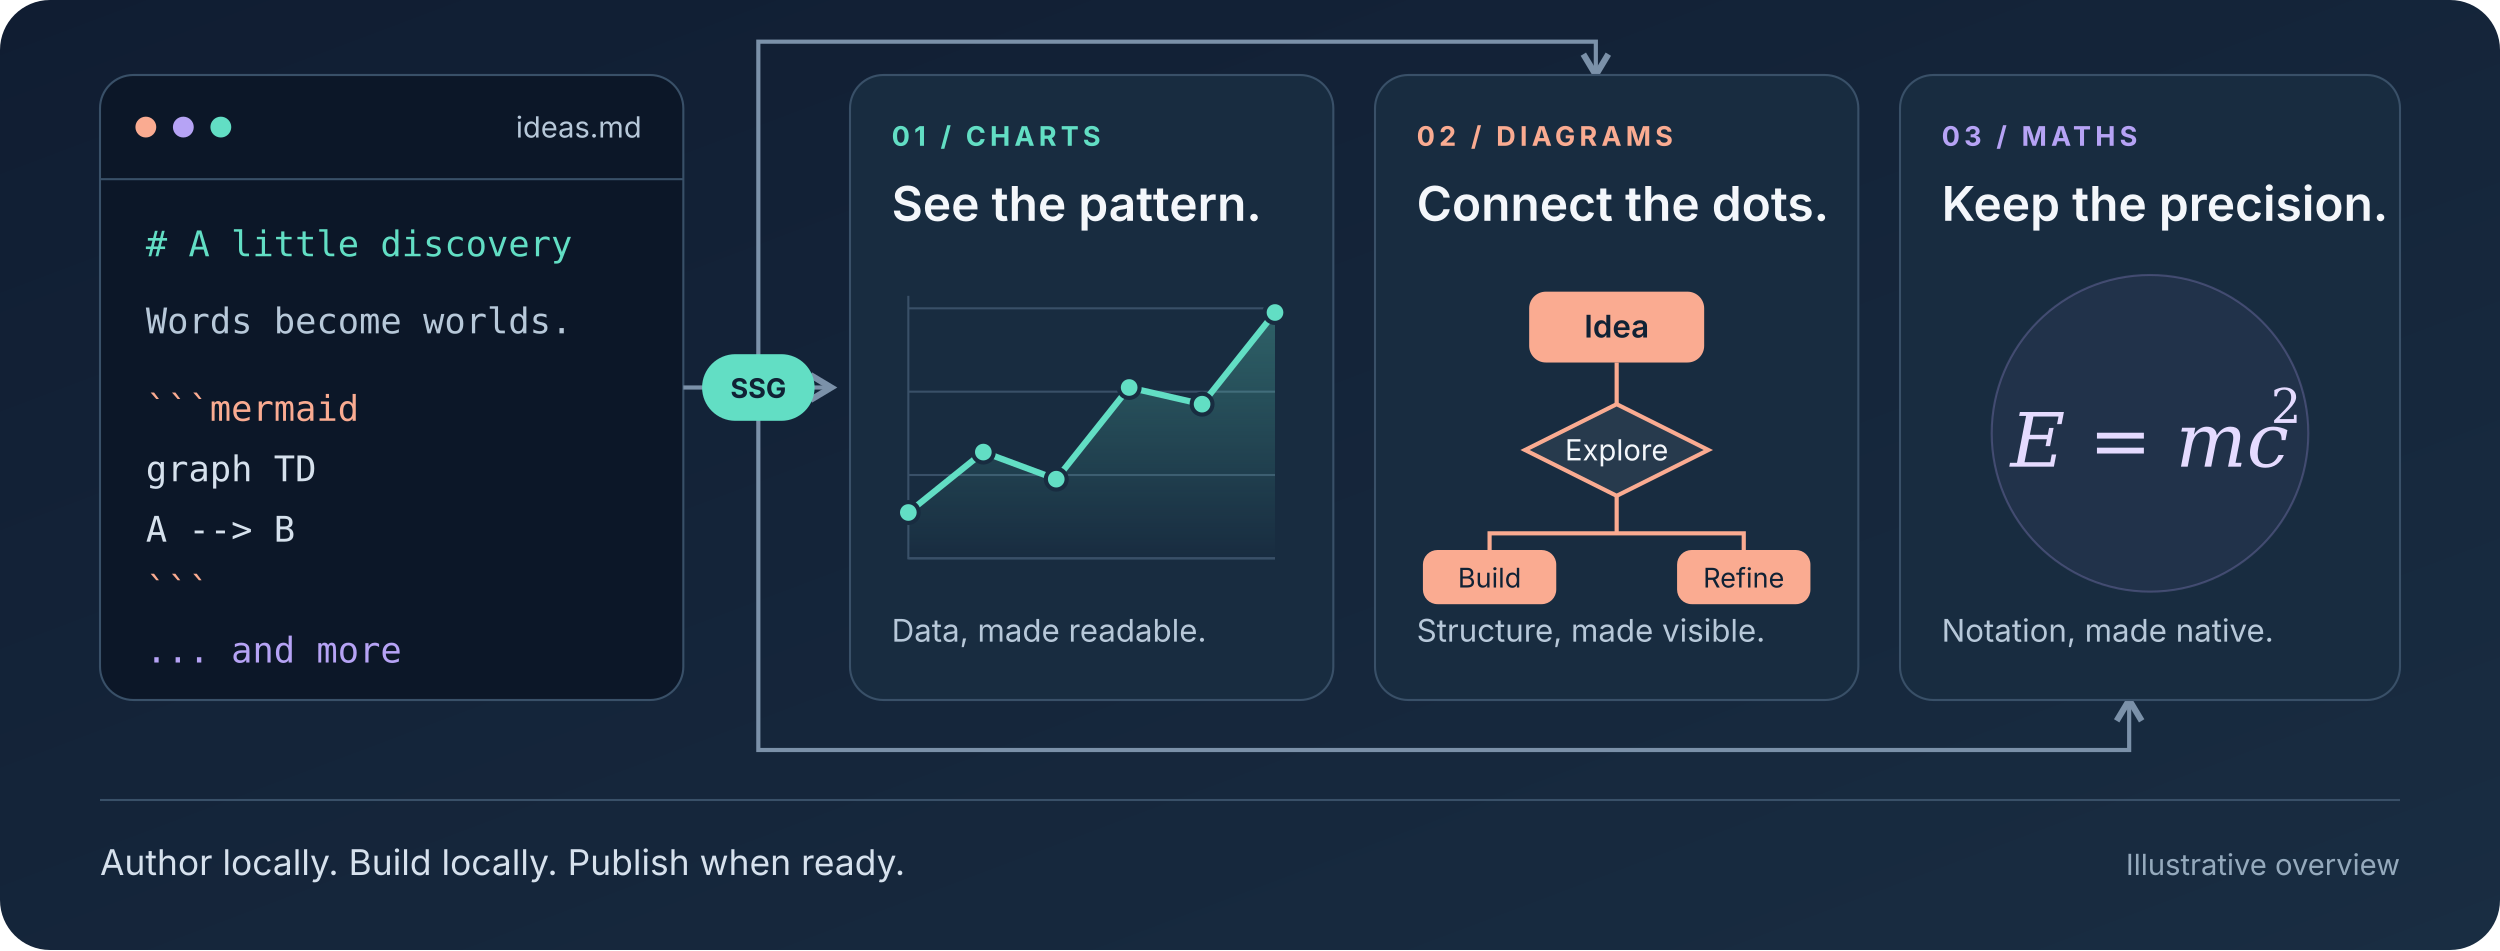
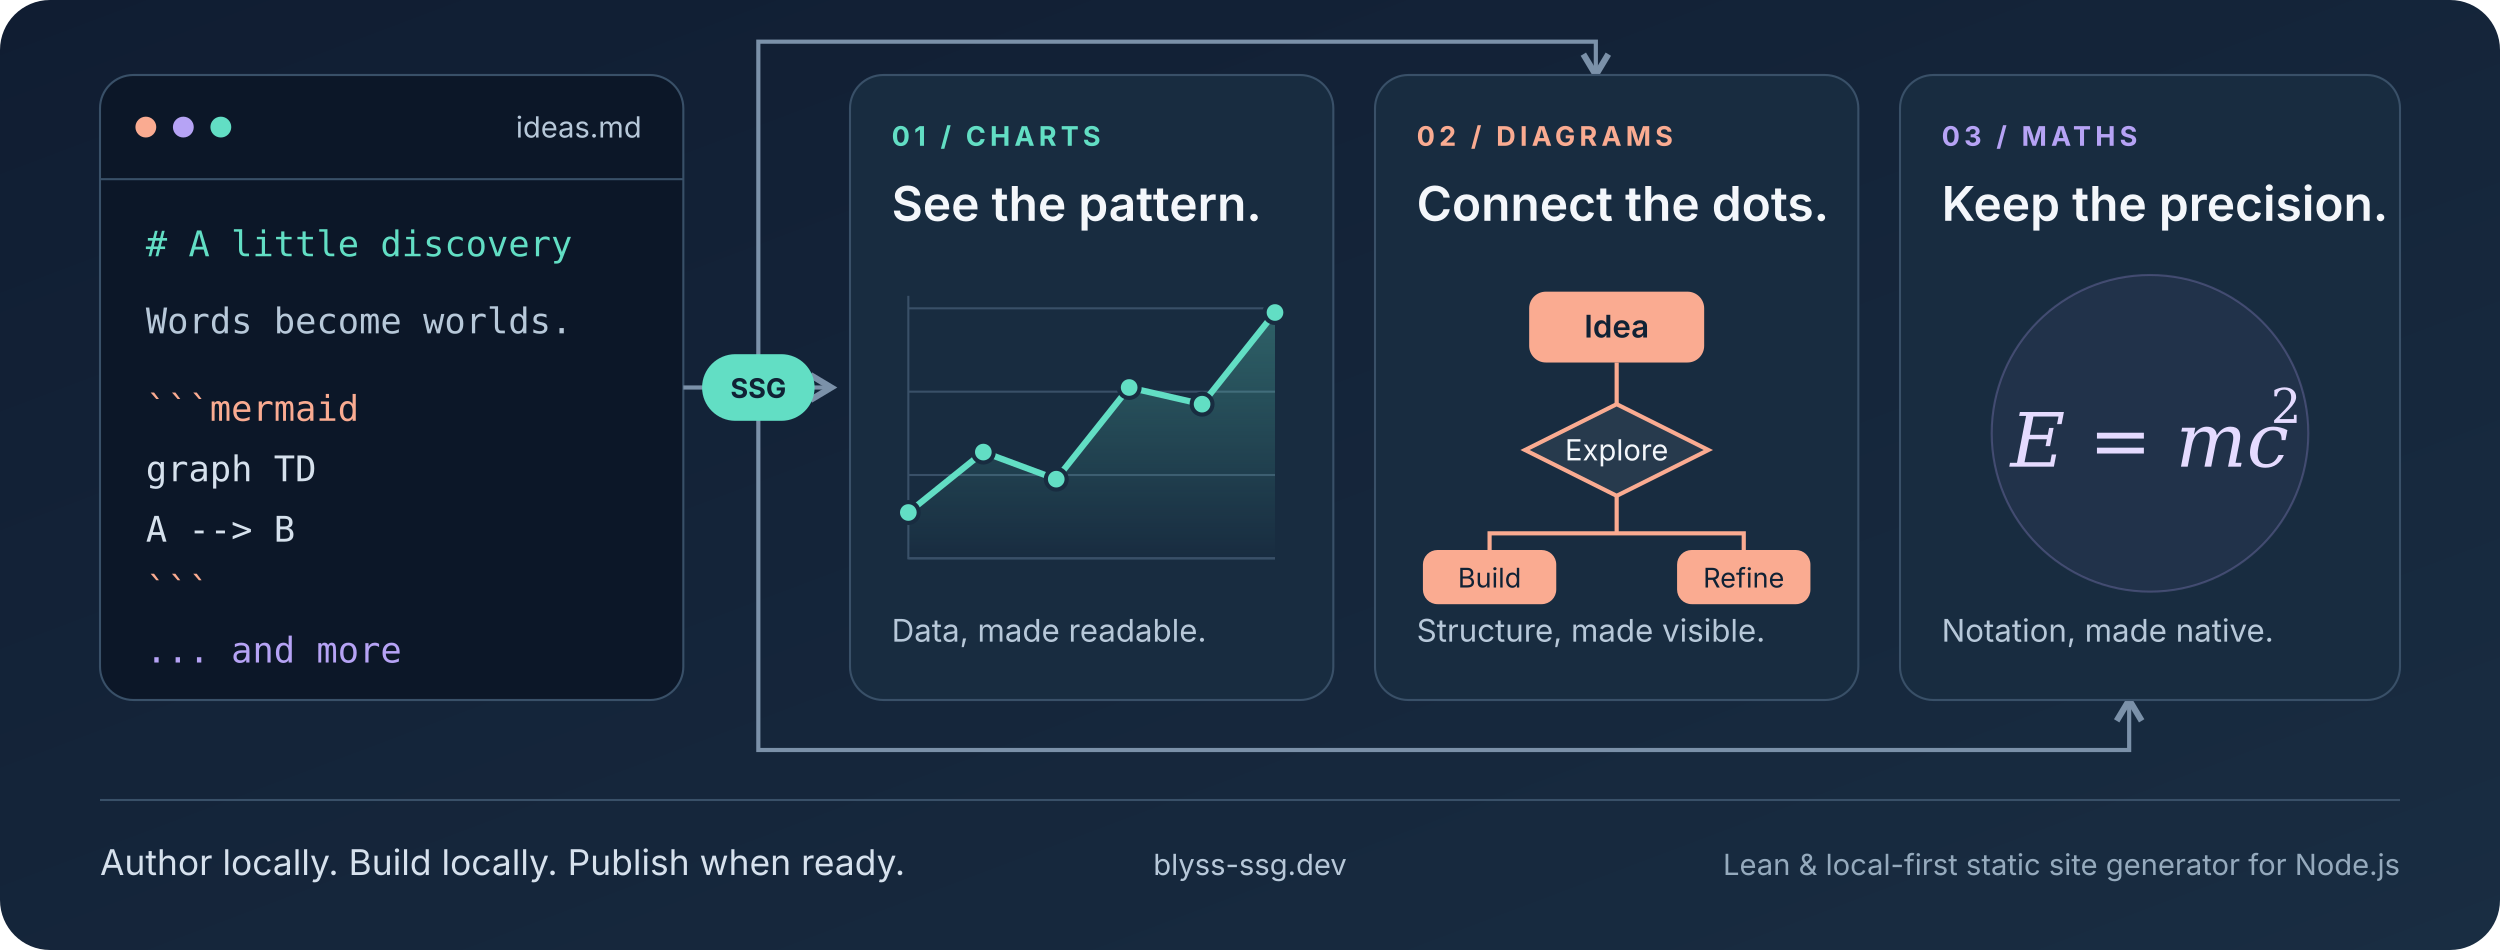
<svg xmlns="http://www.w3.org/2000/svg" width="1200" height="456" viewBox="0 184 1200 456" role="img" aria-labelledby="title description">
  <defs>
    <linearGradient id="background" x2="1" y2="1">
      <stop stop-color="#101d32" />
      <stop offset="1" stop-color="#192d42" />
    </linearGradient>
    <linearGradient id="chart" x2="0" y2="1">
      <stop stop-color="#62dec4" stop-opacity=".3" />
      <stop offset="1" stop-color="#62dec4" stop-opacity="0" />
    </linearGradient>
    <marker id="arrow" markerWidth="8" markerHeight="8" refX="6" refY="4" orient="auto">
      <path d="M1 1 6 4 1 7" fill="none" stroke="#7b91a9" stroke-width="1.5" />
    </marker>
  </defs>
  <rect y="184" width="1200" height="456" rx="24" fill="url(#background)" />
  <g font-family="system-ui, -apple-system, 'Segoe UI', sans-serif">
    <rect x="48" y="220" width="280" height="300" rx="16" fill="#0c1728" stroke="#395068" />
    <path d="M48 270H328" stroke="#395068" />
    <circle cx="70" cy="245" r="5" fill="#faab91" />
    <circle cx="88" cy="245" r="5" fill="#b6a3f5" />
    <circle cx="106" cy="245" r="5" fill="#62dec4" />
    <text x="308" y="250" text-anchor="end" fill="#b7c8d9" font-size="14">ideas.md</text>
    <g font-family="'DejaVu Sans Mono', monospace" font-size="17">
      <text x="70" y="307" fill="#62dec4"># A little discovery</text>
      <text x="70" y="344" fill="#b7c8d9">Words become worlds.</text>
      <text x="70" y="386" fill="#faab91">```mermaid</text>
      <text x="70" y="415" fill="#d6e1ed">graph TD</text>
      <text x="70" y="444" fill="#d6e1ed">  A --&gt; B</text>
      <text x="70" y="473" fill="#faab91">```</text>
      <text x="70" y="502" fill="#b6a3f5">... and more</text>
    </g>
    <g fill="none" stroke="#7b91a9" stroke-width="2" marker-end="url(#arrow)">
      <path d="M328 370H399" />
      <path d="M364 370V204H766V220" />
      <path d="M364 370V544H1022V520" />
    </g>
    <rect x="337" y="354" width="54" height="32" rx="16" fill="#62dec4" />
    <text x="364" y="375" text-anchor="middle" fill="#102235" font-size="13" font-weight="700">SSG</text>
    <rect x="408" y="220" width="232" height="300" rx="16" fill="#182c40" stroke="#395068" />
    <text x="428" y="254" fill="#62dec4" font-size="13" font-weight="700" letter-spacing="2">01 / CHARTS</text>
    <text x="428" y="290" fill="#f4f7fb" font-size="23" font-weight="600">See the pattern.</text>
    <g stroke="#395068" fill="none">
      <path d="M436 332H612M436 372H612M436 412H612M436 452H612" />
      <path d="M436 326V452H612" />
    </g>
    <path d="M436 430 472 401 507 414 542 370 577 378 612 334V452H436Z" fill="url(#chart)" />
    <path d="M436 430 472 401 507 414 542 370 577 378 612 334" fill="none" stroke="#62dec4" stroke-width="3" stroke-linejoin="round" />
    <g fill="#62dec4" stroke="#182c40" stroke-width="2">
      <circle cx="436" cy="430" r="5" />
      <circle cx="472" cy="401" r="5" />
      <circle cx="507" cy="414" r="5" />
      <circle cx="542" cy="370" r="5" />
      <circle cx="577" cy="378" r="5" />
      <circle cx="612" cy="334" r="5" />
    </g>
    <text x="428" y="492" fill="#b7c8d9" font-size="15">Data, made readable.</text>
    <rect x="660" y="220" width="232" height="300" rx="16" fill="#182c40" stroke="#395068" />
    <text x="680" y="254" fill="#faab91" font-size="13" font-weight="700" letter-spacing="2">02 / DIAGRAMS</text>
    <text x="680" y="290" fill="#f4f7fb" font-size="23" font-weight="600">Connect the dots.</text>
    <g fill="none" stroke="#faab91" stroke-width="2">
      <path d="M776 358V382M776 422V440M776 440H715V448M776 440H837V448" />
    </g>
    <rect x="734" y="324" width="84" height="34" rx="8" fill="#faab91" />
    <text x="776" y="346" text-anchor="middle" fill="#102235" font-size="15" font-weight="600">Idea</text>
    <path d="M776 378 820 400 776 422 732 400Z" fill="#273a4d" stroke="#faab91" stroke-width="2" />
    <text x="776" y="405" text-anchor="middle" fill="#f4f7fb" font-size="14">Explore</text>
    <rect x="683" y="448" width="64" height="26" rx="7" fill="#faab91" />
    <rect x="805" y="448" width="64" height="26" rx="7" fill="#faab91" />
    <text x="715" y="466" text-anchor="middle" fill="#102235" font-size="13">Build</text>
    <text x="837" y="466" text-anchor="middle" fill="#102235" font-size="13">Refine</text>
    <text x="680" y="492" fill="#b7c8d9" font-size="15">Structure, made visible.</text>
    <rect x="912" y="220" width="240" height="300" rx="16" fill="#182c40" stroke="#395068" />
    <text x="932" y="254" fill="#b6a3f5" font-size="13" font-weight="700" letter-spacing="2">03 / MATHS</text>
    <text x="932" y="290" fill="#f4f7fb" font-size="23" font-weight="600">Keep the precision.</text>
    <circle cx="1032" cy="392" r="76" fill="#b6a3f5" fill-opacity=".06" stroke="#b6a3f5" stroke-opacity=".25" />
    <g font-family="'DejaVu Serif', Georgia, serif" fill="#e5dbff">
      <text x="965" y="408" font-size="36" font-style="italic">E = mc</text>
      <text x="1090" y="387" font-size="23">2</text>
    </g>
    <text x="932" y="492" fill="#b7c8d9" font-size="15">Notation, made native.</text>
    <path d="M48 568H1152" stroke="#395068" />
    <text x="48" y="604" fill="#d6e1ed" font-size="17">Author locally. Build locally. Publish when ready.</text>
-     <text x="1152" y="604" text-anchor="end" fill="#95aabd" font-size="14">Illustrative overview</text>
+     <text x="600" y="604" text-anchor="middle" fill="#b7c8d9" font-size="14">blyss-ssg.dev</text>
+     <text x="1152" y="604" text-anchor="end" fill="#95aabd" font-size="14">Lean &amp; local-first static site generator for Node.js</text>
  </g>
</svg>
